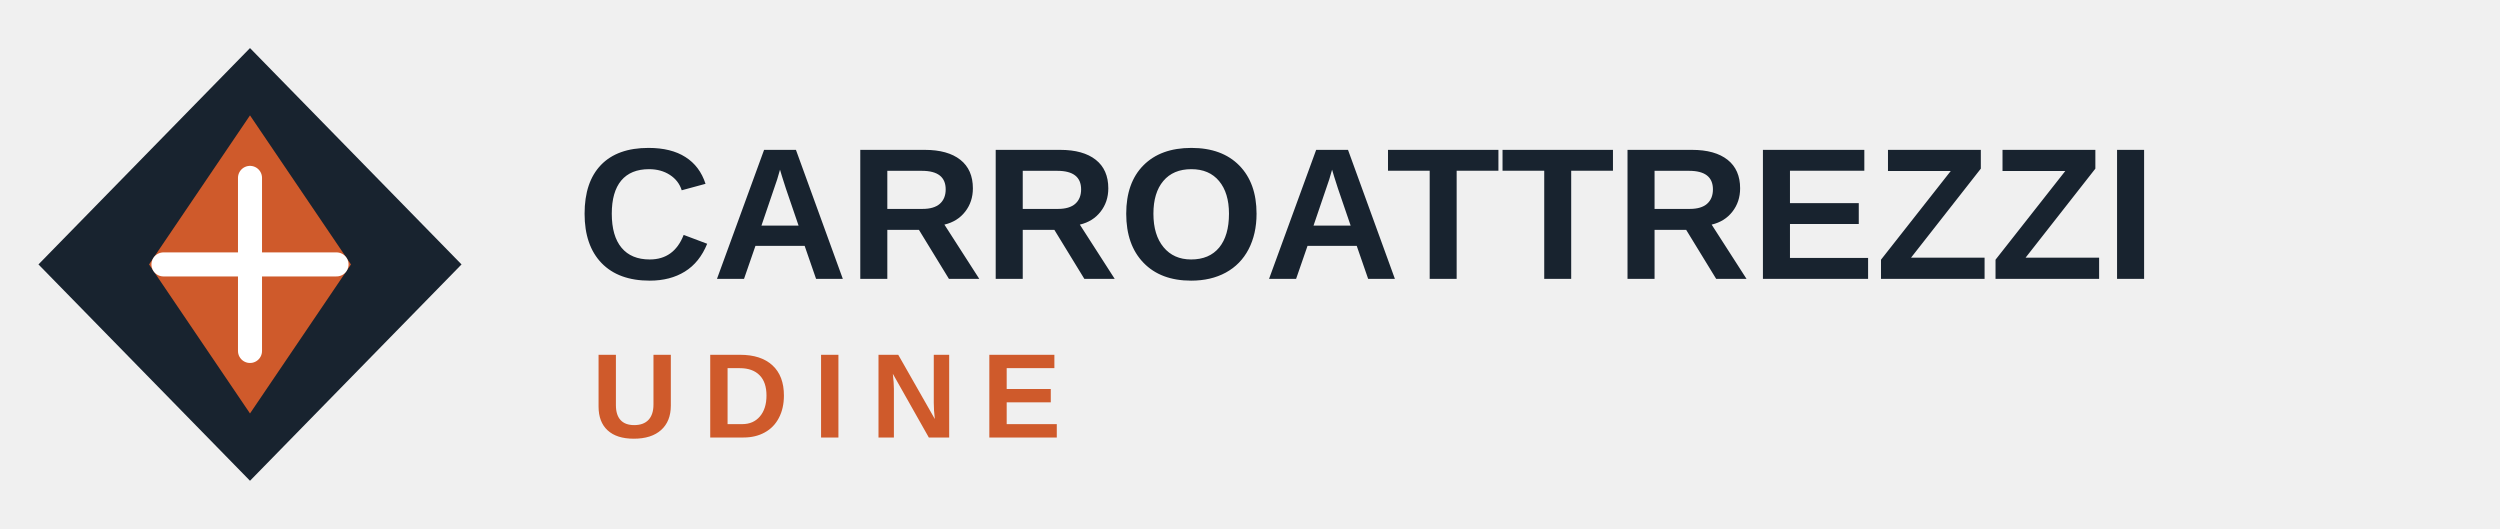
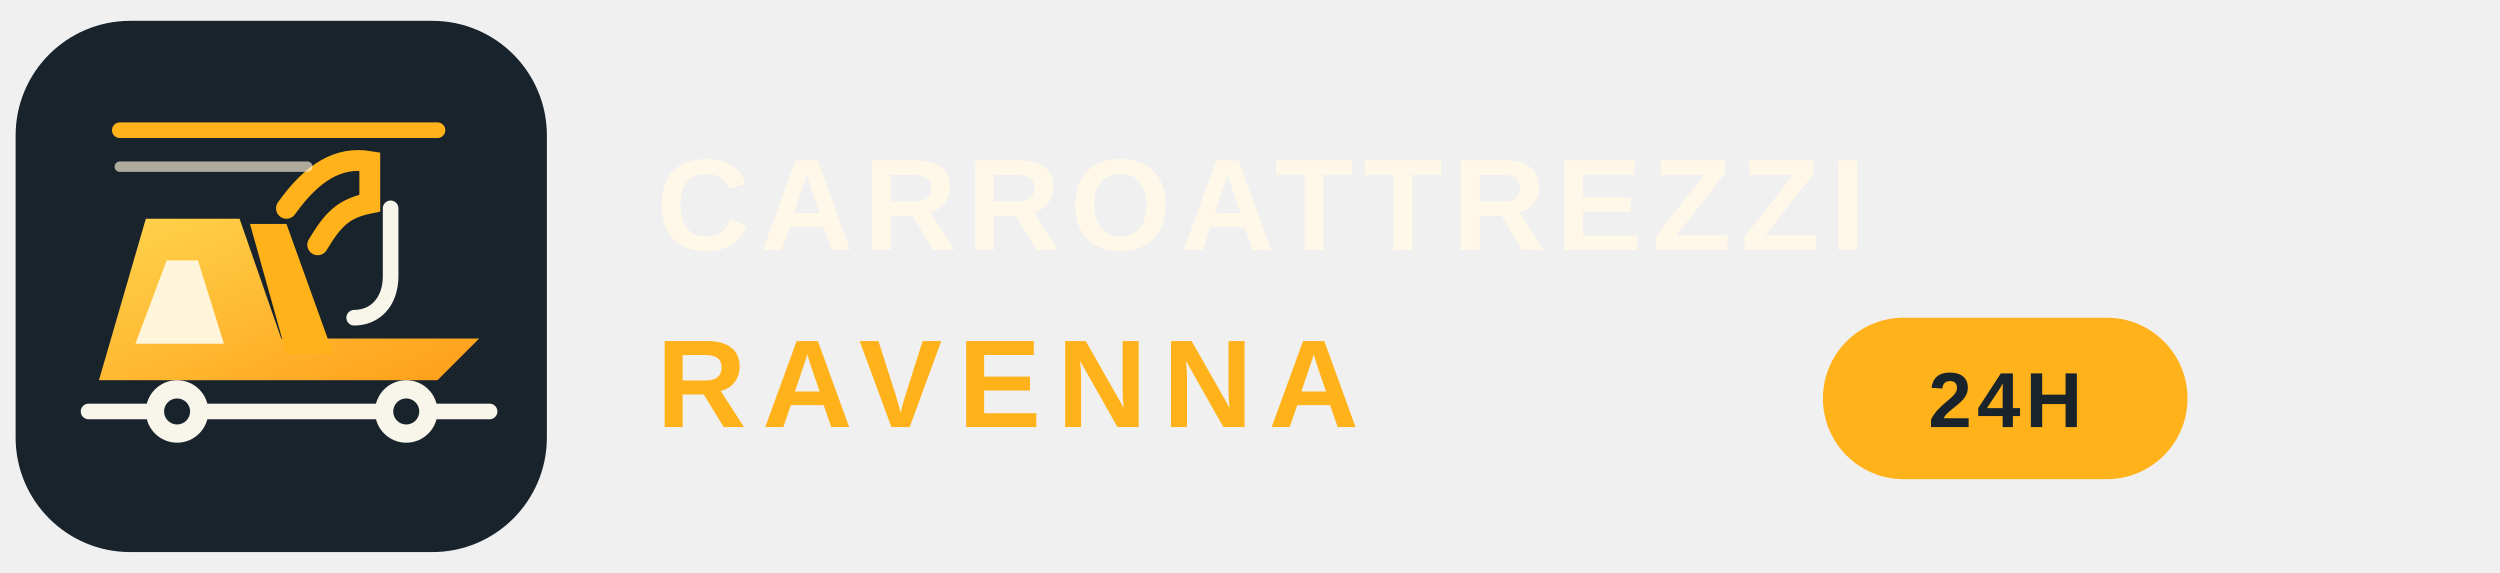
- <svg xmlns="http://www.w3.org/2000/svg" viewBox="0 0 520 110" role="img" aria-labelledby="title">
-   <path d="M8 55 52 10l44 45-44 45Z" fill="#18232f" />
-   <path d="m52 24 21 31-21 31-21-31Z" fill="#cf5a2b" />
-   <path d="M52 37v36M34 55h36" stroke="#fff" stroke-width="5" stroke-linecap="round" />
-   <text x="120" y="58" font-family="Arial,sans-serif" font-size="39" font-weight="800" fill="#18232f">CARROATTREZZI</text>
-   <text x="123" y="91" font-family="Arial,sans-serif" font-size="25" font-weight="800" letter-spacing="5" fill="#cf5a2b">UDINE</text>
+ <svg xmlns="http://www.w3.org/2000/svg" viewBox="0 0 480 110" role="img" aria-labelledby="title desc">
+   <defs>
+     <linearGradient id="amber" x1="0" x2="1" y1="0" y2="1">
+       <stop stop-color="#ffd44d" />
+       <stop offset="1" stop-color="#ff9e18" />
+     </linearGradient>
+   </defs>
+   <rect x="3" y="4" width="102" height="102" rx="22" fill="#18232c" />
+   <path d="M19 73h65l8-8H54l-8-23H28l-9 31Z" fill="url(#amber)" />
+   <path d="M26 66h17l-5-16h-6l-6 16Z" fill="#fff5db" />
+   <path d="M48 43h7l9 25h-9l-7-25Z" fill="#ffb21a" />
+   <path d="M55 40c5-7 10-10 16-9v8c-5 1-7 3-10 8" fill="none" stroke="#ffb21a" stroke-width="4" stroke-linecap="round" />
+   <path d="M75 40v13c0 5-3 8-7 8" fill="none" stroke="#f8f5eb" stroke-width="3" stroke-linecap="round" />
+   <path d="M17 79h77" stroke="#f8f5eb" stroke-width="3" stroke-linecap="round" />
+   <circle cx="34" cy="79" r="6" fill="#f8f5eb" />
+   <circle cx="78" cy="79" r="6" fill="#f8f5eb" />
+   <circle cx="34" cy="79" r="2.5" fill="#18232c" />
+   <circle cx="78" cy="79" r="2.5" fill="#18232c" />
+   <path d="M23 25h61" stroke="#ffb21a" stroke-width="3" stroke-linecap="round" />
+   <path d="M23 32h36" stroke="#fff5db" stroke-opacity=".65" stroke-width="2" stroke-linecap="round" />
+   <text x="126" y="48" fill="#fff8e9" font-family="Arial,sans-serif" font-size="25" font-weight="900" letter-spacing="1.8">CARROATTREZZI</text>
+   <text x="126" y="82" fill="#ffb21a" font-family="Arial,sans-serif" font-size="24" font-weight="900" letter-spacing="3">RAVENNA</text>
+   <rect x="350" y="61" width="70" height="31" rx="15.5" fill="#ffb21a" />
+   <text x="385" y="82" text-anchor="middle" fill="#18232c" font-family="Arial,sans-serif" font-size="15" font-weight="900" letter-spacing="1">24H</text>
</svg>
